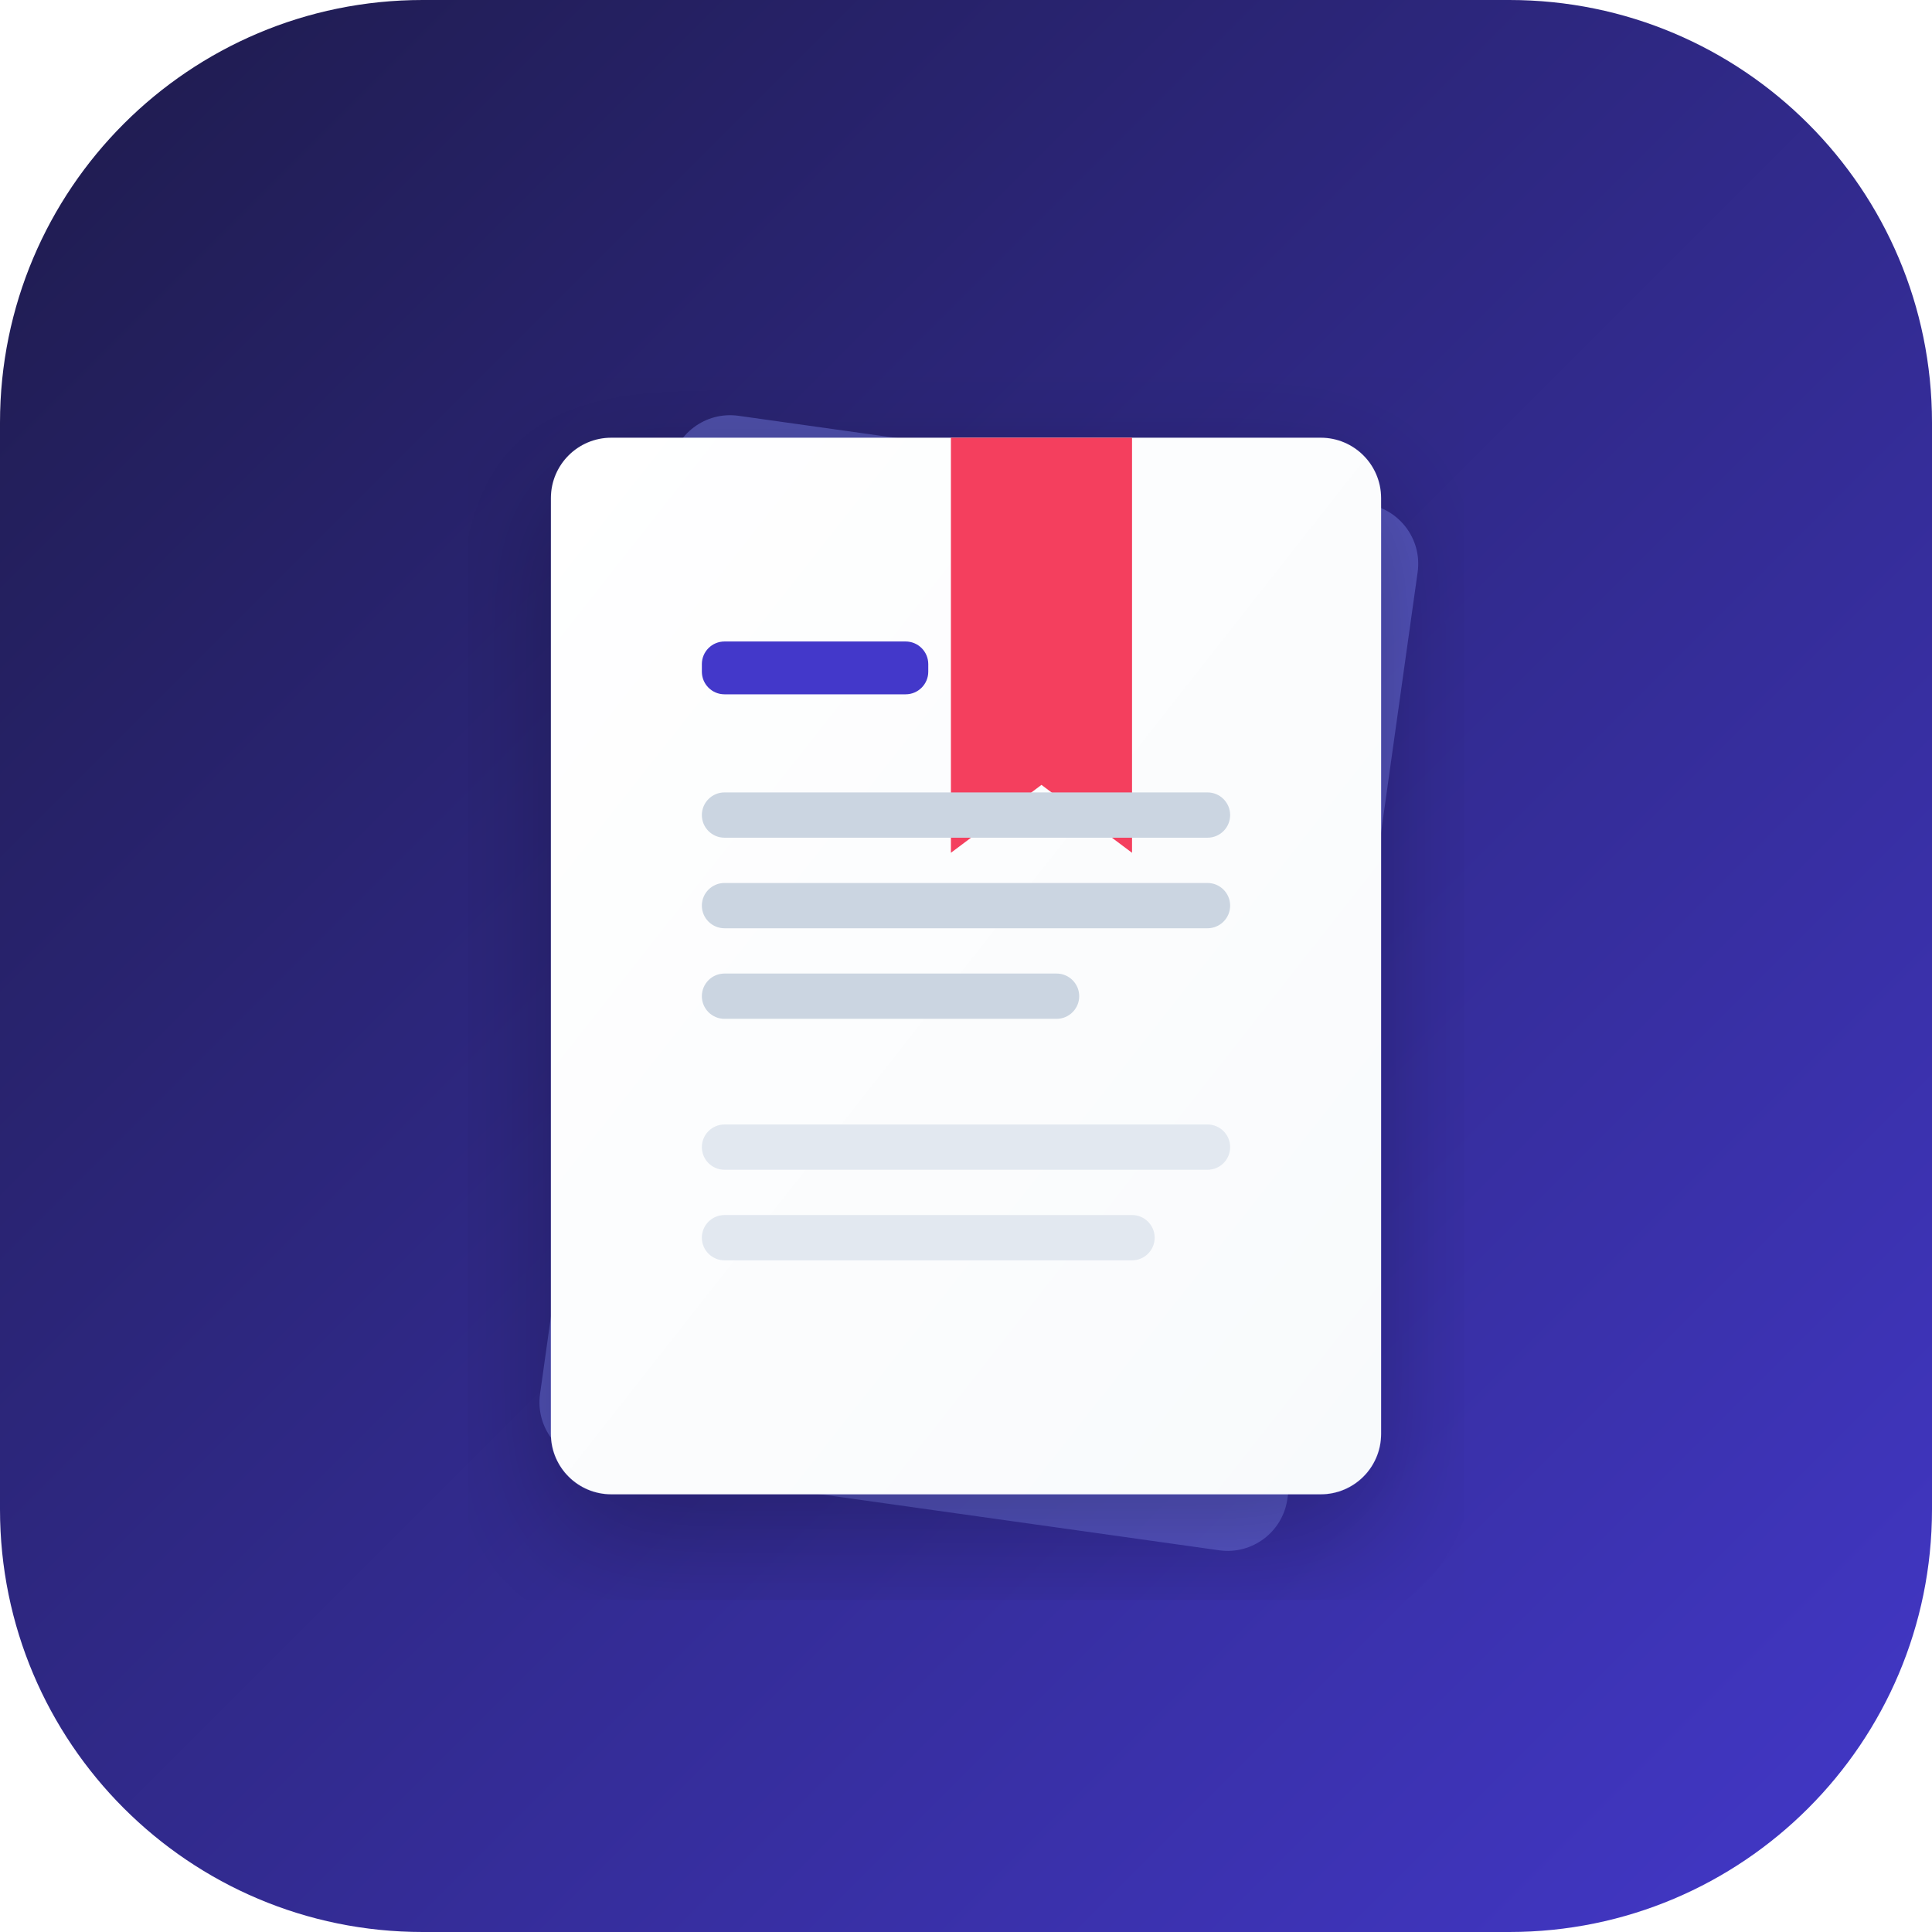
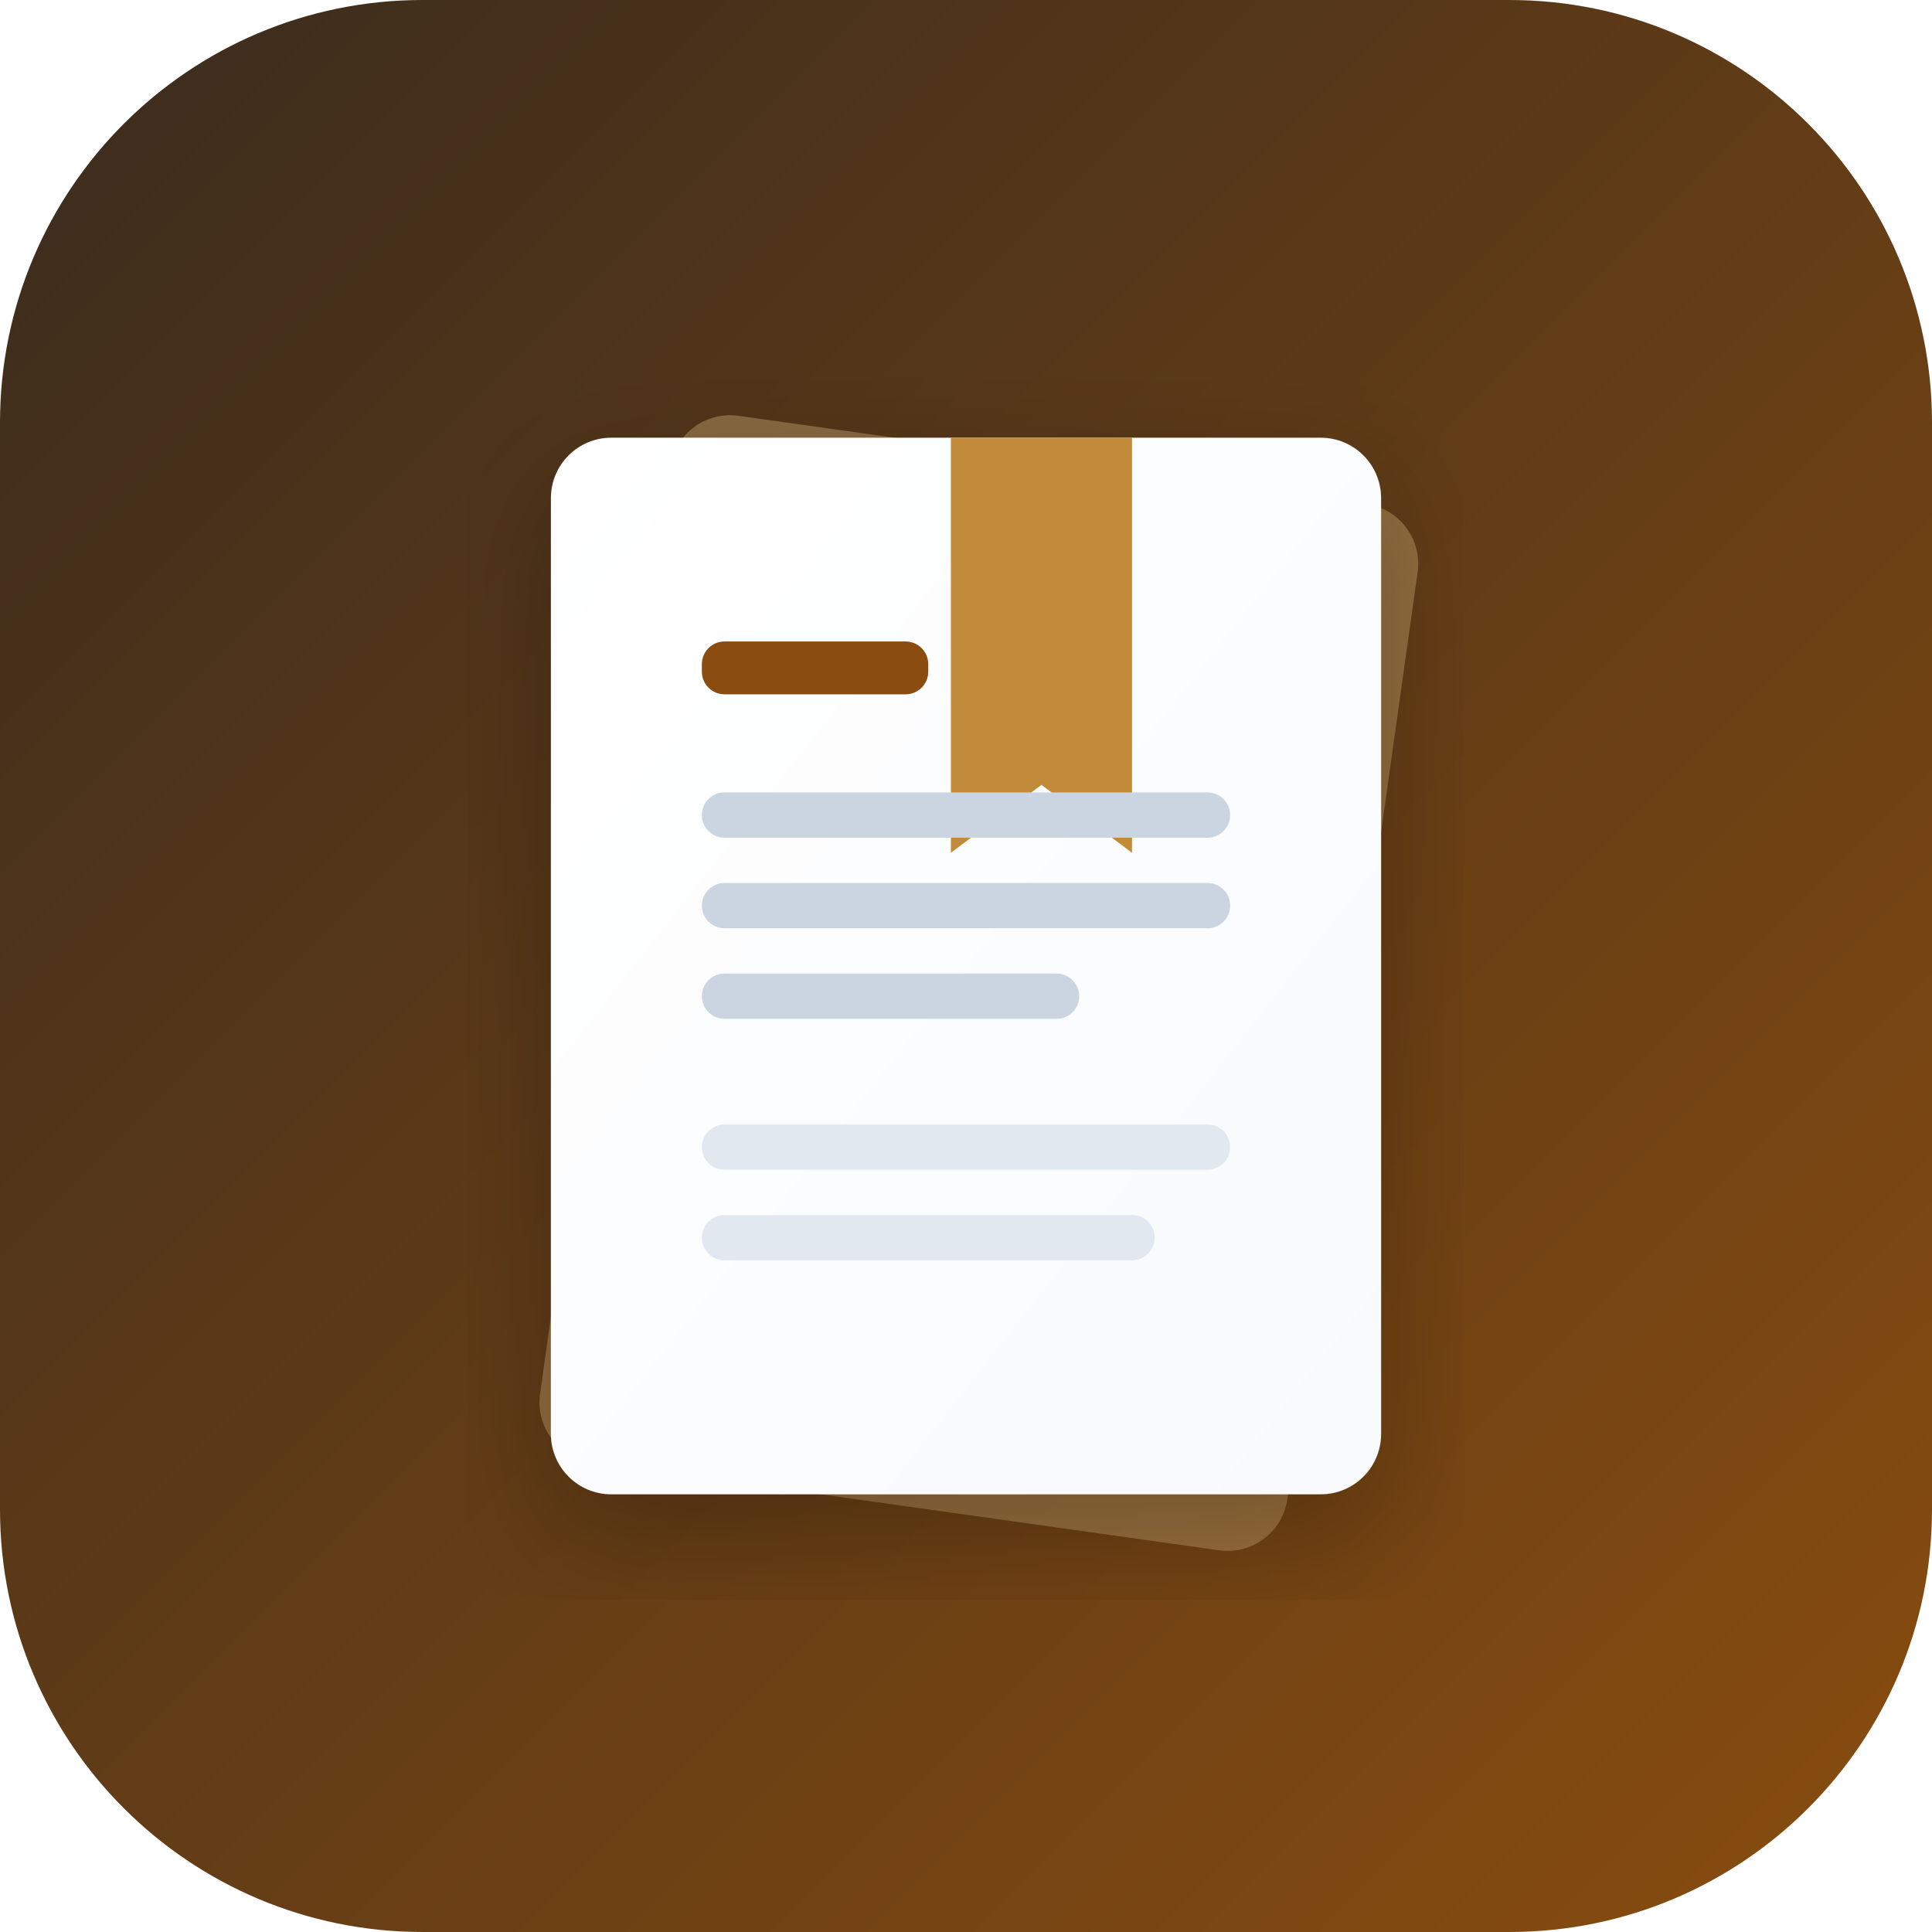
<svg xmlns="http://www.w3.org/2000/svg" viewBox="0 0 512 512">
  <defs>
    <linearGradient id="bg" x1="0%" y1="0%" x2="100%" y2="100%">
-       <stop offset="0%" stop-color="#1e1b4b" />
-       <stop offset="100%" stop-color="#4338ca" />
+       <stop offset="0%" stop-color="#392b1e" />
+       <stop offset="100%" stop-color="#8a4d0f" />
    </linearGradient>
    <linearGradient id="pageGradient" x1="0%" y1="0%" x2="100%" y2="100%">
      <stop offset="0%" stop-color="#ffffff" />
      <stop offset="100%" stop-color="#f8fafc" />
    </linearGradient>
    <filter id="shadow" x="-10%" y="-10%" width="120%" height="120%">
      <feDropShadow dx="0" dy="12" stdDeviation="16" flood-color="#000000" flood-opacity="0.25" />
    </filter>
  </defs>
  <rect width="512" height="512" rx="112" fill="url(#bg)" />
-   <rect x="160" y="120" width="200" height="280" rx="16" fill="#818cf8" opacity="0.4" transform="rotate(8 256 256)" />
+   <rect x="160" y="120" width="200" height="280" rx="16" fill="#d6b47a" opacity="0.4" transform="rotate(8 256 256)" />
  <rect x="146" y="116" width="220" height="280" rx="16" fill="url(#pageGradient)" filter="url(#shadow)" />
-   <path d="M 300 116 v 110 l -24 -18 l -24 18 v -110 z" fill="#f43f5e" />
-   <rect x="186" y="170" width="60" height="14" rx="6" fill="#4338ca" />
+   <path d="M 300 116 v 110 l -24 -18 l -24 18 v -110 z" fill="#c18b39" />
+   <rect x="186" y="170" width="60" height="14" rx="6" fill="#8a4d0f" />
  <rect x="186" y="210" width="140" height="12" rx="6" fill="#cbd5e1" />
  <rect x="186" y="234" width="140" height="12" rx="6" fill="#cbd5e1" />
  <rect x="186" y="258" width="100" height="12" rx="6" fill="#cbd5e1" />
  <rect x="186" y="298" width="140" height="12" rx="6" fill="#e2e8f0" />
  <rect x="186" y="322" width="120" height="12" rx="6" fill="#e2e8f0" />
</svg>
